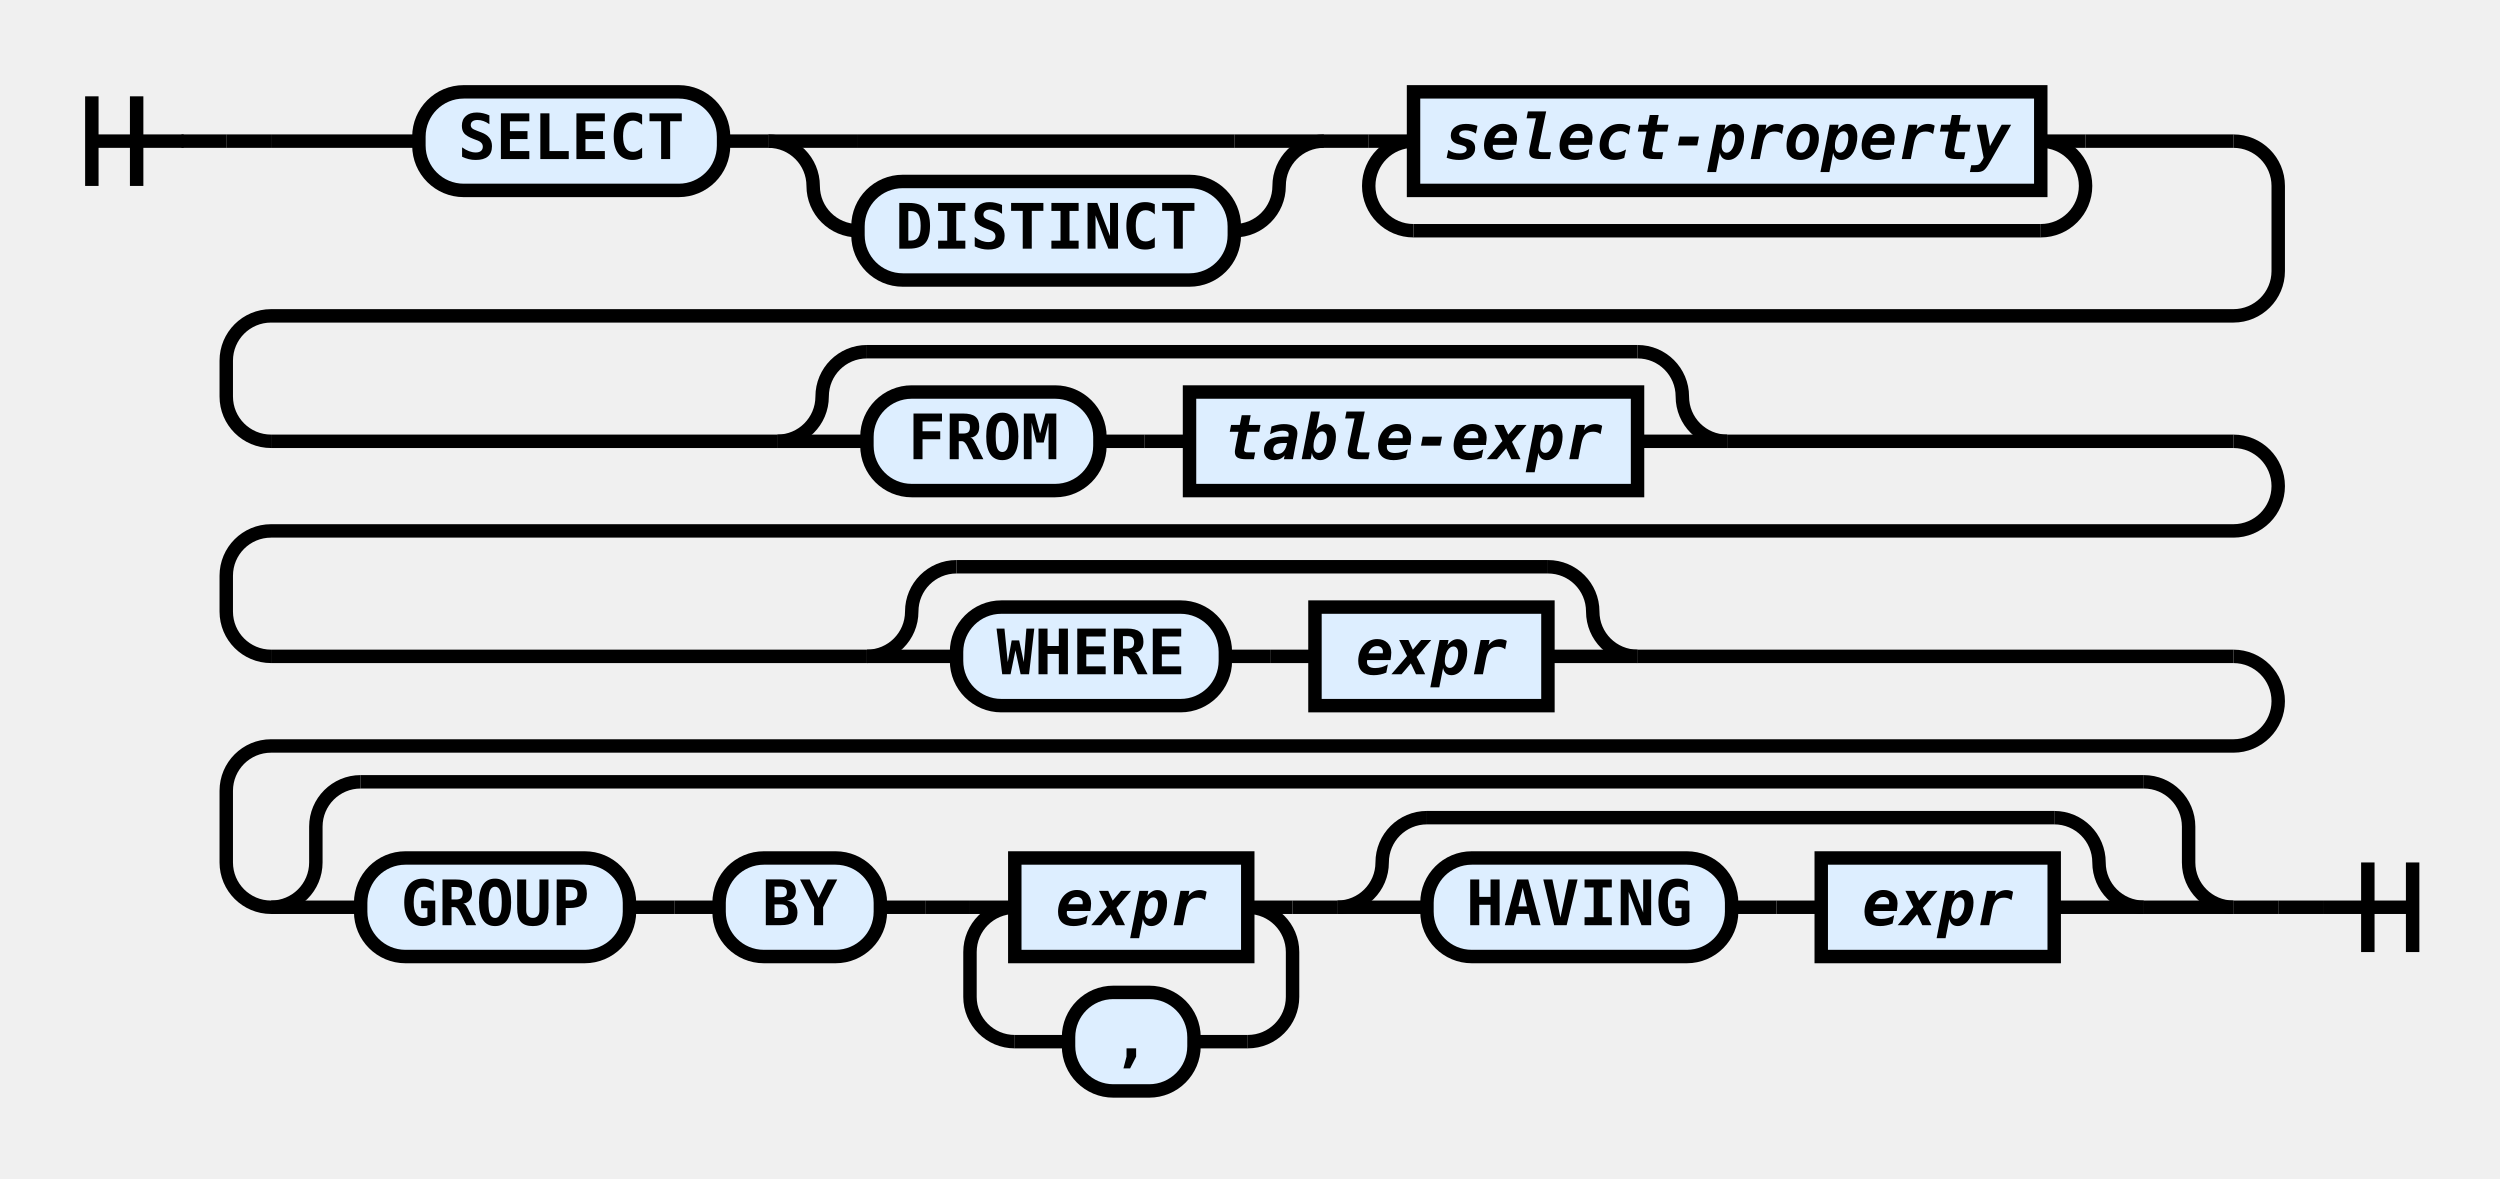
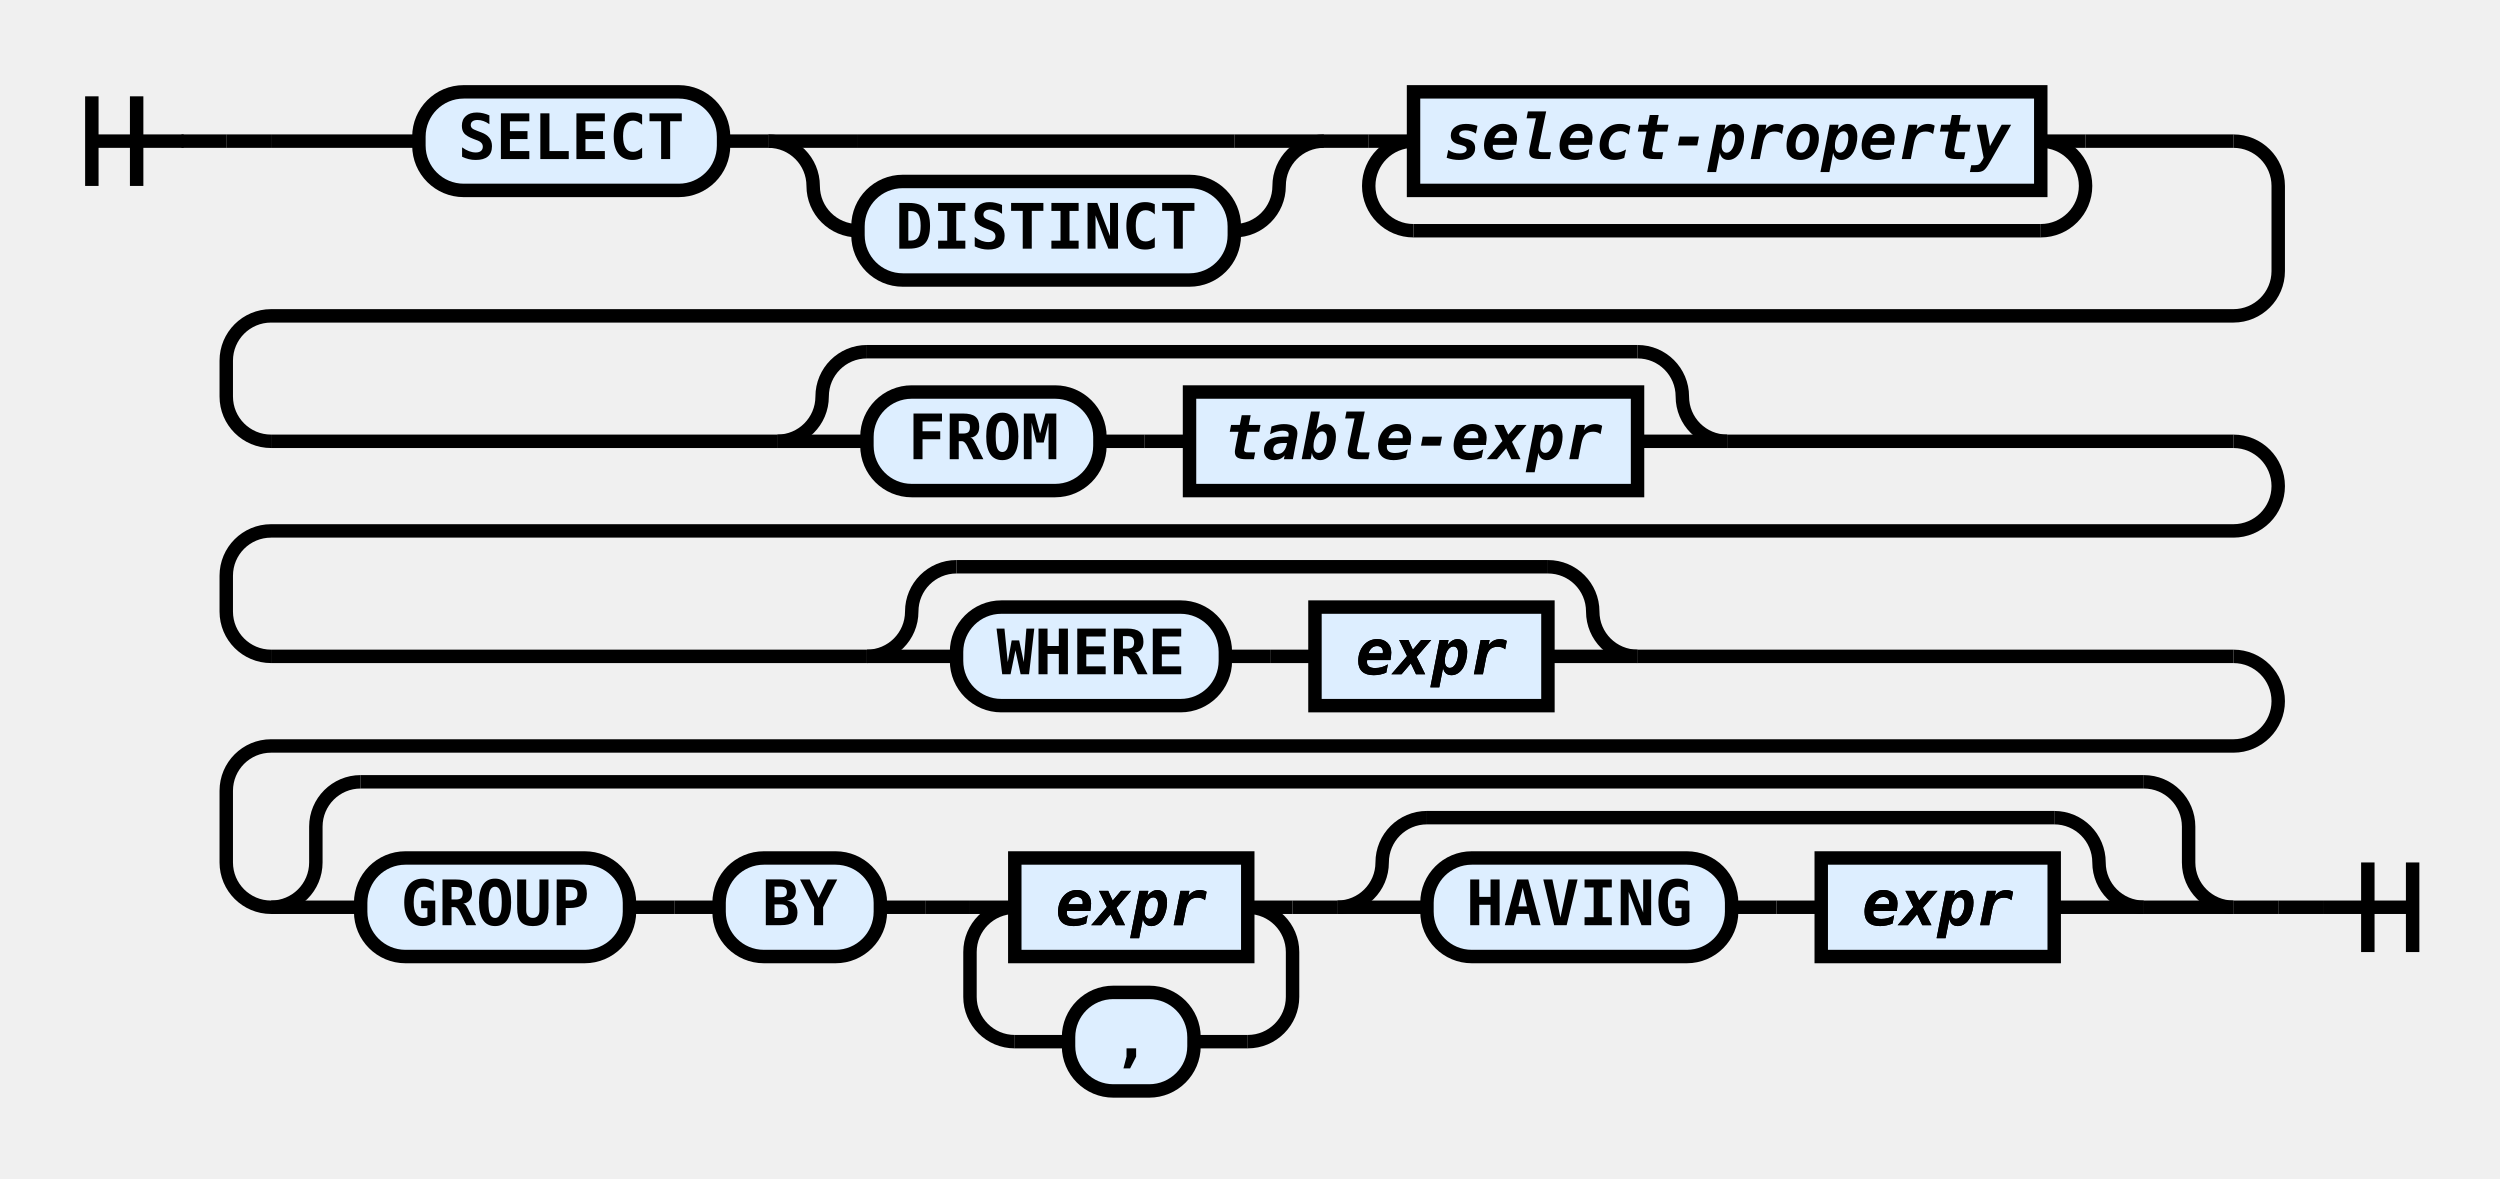
<svg xmlns="http://www.w3.org/2000/svg" class="railroad-diagram" height="263" viewBox="0 0 558 263" width="558">
  <g transform="translate(.5 .5)">
    <style type="text/css">
svg.railroad-diagram path {
    stroke-width: 3;
    stroke: black;
    fill: rgba(0,0,0,0);
}
svg.railroad-diagram text {
    font-family: "Consolas", "Monospace";
    font-size: 14px;
    font-weight: bold;
    text-anchor: middle;
}
svg.railroad-diagram text.diagram-text {
    font-size: 12px;
}
svg.railroad-diagram text.diagram-arrow {
    font-size: 16px;
}
svg.railroad-diagram text.label {
    text-anchor: start;
}
svg.railroad-diagram text.comment {
    font-family: "Consolas", "Monospace";
    font-size: 12px;
    font-style: italic;
}
svg.railroad-diagram g.non-terminal text {
    font-style: italic;
}
svg.railroad-diagram rect {
    stroke-width: 3;
    stroke: black;
    fill: #ddeeff;
}
svg.railroad-diagram path.diagram-text {
    stroke-width: 3;
    stroke: black;
    fill: white;
    cursor: help;
}
svg.railroad-diagram g.diagram-text:hover path.diagram-text {
    fill: #eee;
}
        </style>
    <path d="M 20 21 v 20 m 10 -20 v 20 m -10 -10 h 20.5" />
    <path d="M40 31h10" />
    <g>
      <path d="M50 31h0" />
      <path d="M50 31h10" />
      <g>
        <path d="M60 31h33" />
        <path d="M465 31h33" />
        <g class="terminal">
          <path d="M93 31h0" />
          <path d="M161 31h0" />
          <rect height="22" rx="10" ry="10" width="68" x="93" y="20" />
          <text x="127" y="35">SELECT</text>
        </g>
        <path d="M161 31h10" />
        <g>
          <path d="M171 31h0" />
          <path d="M295 31h0" />
          <path d="M171 31h20" />
          <g>
            <path d="M191 31h84" />
          </g>
          <path d="M275 31h20" />
          <path d="M171 31a10 10 0 0 1 10 10v0a10 10 0 0 0 10 10" />
          <g class="terminal">
            <path d="M191 51h0" />
            <path d="M275 51h0" />
            <rect height="22" rx="10" ry="10" width="84" x="191" y="40" />
            <text x="233" y="55">DISTINCT</text>
          </g>
          <path d="M275 51a10 10 0 0 0 10 -10v0a10 10 0 0 1 10 -10" />
        </g>
        <path d="M295 31h10" />
        <g>
          <path d="M305 31h0" />
          <path d="M465 31h0" />
          <path d="M305 31h10" />
          <g class="non-terminal">
            <path d="M315 31h0" />
            <path d="M455 31h0" />
            <rect height="22" width="140" x="315" y="20" />
            <text x="385" y="35">select-property</text>
          </g>
          <path d="M455 31h10" />
          <path d="M315 31a10 10 0 0 0 -10 10v0a10 10 0 0 0 10 10" />
          <g>
            <path d="M315 51h140" />
          </g>
          <path d="M455 51a10 10 0 0 0 10 -10v0a10 10 0 0 0 -10 -10" />
        </g>
      </g>
      <path d="M498 31a10 10 0 0 1 10 10v19a10 10 0 0 1 -10 10h-438a10 10 0 0 0 -10 10v8a10 10 0 0 0 10 10" />
      <g>
        <path d="M60 98h113" />
        <path d="M385 98h113" />
        <path d="M173 98a10 10 0 0 0 10 -10v0a10 10 0 0 1 10 -10" />
        <g>
          <path d="M193 78h172" />
        </g>
        <path d="M365 78a10 10 0 0 1 10 10v0a10 10 0 0 0 10 10" />
        <path d="M173 98h20" />
        <g>
          <path d="M193 98h0" />
          <path d="M365 98h0" />
          <g class="terminal">
            <path d="M193 98h0" />
            <path d="M245 98h0" />
            <rect height="22" rx="10" ry="10" width="52" x="193" y="87" />
            <text x="219" y="102">FROM</text>
          </g>
          <path d="M245 98h10" />
          <path d="M255 98h10" />
          <g class="non-terminal">
            <path d="M265 98h0" />
            <path d="M365 98h0" />
            <rect height="22" width="100" x="265" y="87" />
            <text x="315" y="102">table-expr</text>
          </g>
        </g>
        <path d="M365 98h20" />
      </g>
      <path d="M498 98a10 10 0 0 1 10 10v0a10 10 0 0 1 -10 10h-438a10 10 0 0 0 -10 10v8a10 10 0 0 0 10 10" />
      <g>
        <path d="M60 146h133" />
        <path d="M365 146h133" />
        <path d="M193 146a10 10 0 0 0 10 -10v0a10 10 0 0 1 10 -10" />
        <g>
          <path d="M213 126h132" />
        </g>
        <path d="M345 126a10 10 0 0 1 10 10v0a10 10 0 0 0 10 10" />
        <path d="M193 146h20" />
        <g>
          <path d="M213 146h0" />
          <path d="M345 146h0" />
          <g class="terminal">
            <path d="M213 146h0" />
            <path d="M273 146h0" />
            <rect height="22" rx="10" ry="10" width="60" x="213" y="135" />
            <text x="243" y="150">WHERE</text>
          </g>
          <path d="M273 146h10" />
          <path d="M283 146h10" />
          <g class="non-terminal">
            <path d="M293 146h0" />
            <path d="M345 146h0" />
            <rect height="22" width="52" x="293" y="135" />
-             <text x="319" y="150">expr</text>
+             <a href="https://rspeele.gitbooks.io/rezoom-sql/doc/Language/Expr.html#expr">
+               <text x="319" y="150">expr</text>
+               <text x="319" y="150">expr</text>
+             </a>
          </g>
        </g>
        <path d="M345 146h20" />
      </g>
      <path d="M498 146a10 10 0 0 1 10 10v0a10 10 0 0 1 -10 10h-438a10 10 0 0 0 -10 10v16a10 10 0 0 0 10 10" />
      <g>
        <path d="M60 202h0" />
        <path d="M498 202h0" />
        <path d="M60 202a10 10 0 0 0 10 -10v-8a10 10 0 0 1 10 -10" />
        <g>
          <path d="M80 174h398" />
        </g>
        <path d="M478 174a10 10 0 0 1 10 10v8a10 10 0 0 0 10 10" />
        <path d="M60 202h20" />
        <g>
          <path d="M80 202h0" />
          <path d="M478 202h0" />
          <g class="terminal">
            <path d="M80 202h0" />
            <path d="M140 202h0" />
            <rect height="22" rx="10" ry="10" width="60" x="80" y="191" />
            <text x="110" y="206">GROUP</text>
          </g>
          <path d="M140 202h10" />
          <path d="M150 202h10" />
          <g class="terminal">
            <path d="M160 202h0" />
            <path d="M196 202h0" />
            <rect height="22" rx="10" ry="10" width="36" x="160" y="191" />
            <text x="178" y="206">BY</text>
          </g>
          <path d="M196 202h10" />
          <path d="M206 202h10" />
          <g>
            <path d="M216 202h0" />
            <path d="M288 202h0" />
            <path d="M216 202h10" />
            <g class="non-terminal">
              <path d="M226 202h0" />
              <path d="M278 202h0" />
              <rect height="22" width="52" x="226" y="191" />
-               <text x="252" y="206">expr</text>
+               <a href="https://rspeele.gitbooks.io/rezoom-sql/doc/Language/Expr.html#expr">
+                 <text x="252" y="206">expr</text>
+                 <text x="252" y="206">expr</text>
+               </a>
            </g>
            <path d="M278 202h10" />
            <path d="M226 202a10 10 0 0 0 -10 10v10a10 10 0 0 0 10 10" />
            <g class="terminal">
              <path d="M226 232h12" />
              <path d="M266 232h12" />
              <rect height="22" rx="10" ry="10" width="28" x="238" y="221" />
              <text x="252" y="236">,</text>
            </g>
            <path d="M278 232a10 10 0 0 0 10 -10v-10a10 10 0 0 0 -10 -10" />
          </g>
          <path d="M288 202h10" />
          <g>
            <path d="M298 202h0" />
            <path d="M478 202h0" />
            <path d="M298 202a10 10 0 0 0 10 -10v0a10 10 0 0 1 10 -10" />
            <g>
              <path d="M318 182h140" />
            </g>
            <path d="M458 182a10 10 0 0 1 10 10v0a10 10 0 0 0 10 10" />
            <path d="M298 202h20" />
            <g>
              <path d="M318 202h0" />
              <path d="M458 202h0" />
              <g class="terminal">
                <path d="M318 202h0" />
                <path d="M386 202h0" />
                <rect height="22" rx="10" ry="10" width="68" x="318" y="191" />
                <text x="352" y="206">HAVING</text>
              </g>
              <path d="M386 202h10" />
              <path d="M396 202h10" />
              <g class="non-terminal">
                <path d="M406 202h0" />
                <path d="M458 202h0" />
                <rect height="22" width="52" x="406" y="191" />
-                 <text x="432" y="206">expr</text>
+                 <a href="https://rspeele.gitbooks.io/rezoom-sql/doc/Language/Expr.html#expr">
+                   <text x="432" y="206">expr</text>
+                   <text x="432" y="206">expr</text>
+                 </a>
              </g>
            </g>
            <path d="M458 202h20" />
          </g>
        </g>
        <path d="M478 202h20" />
      </g>
      <path d="M498 202h10" />
      <path d="M508 202h0" />
    </g>
    <path d="M508 202h10" />
    <path d="M 518 202 h 20 m -10 -10 v 20 m 10 -20 v 20" />
  </g>
</svg>
